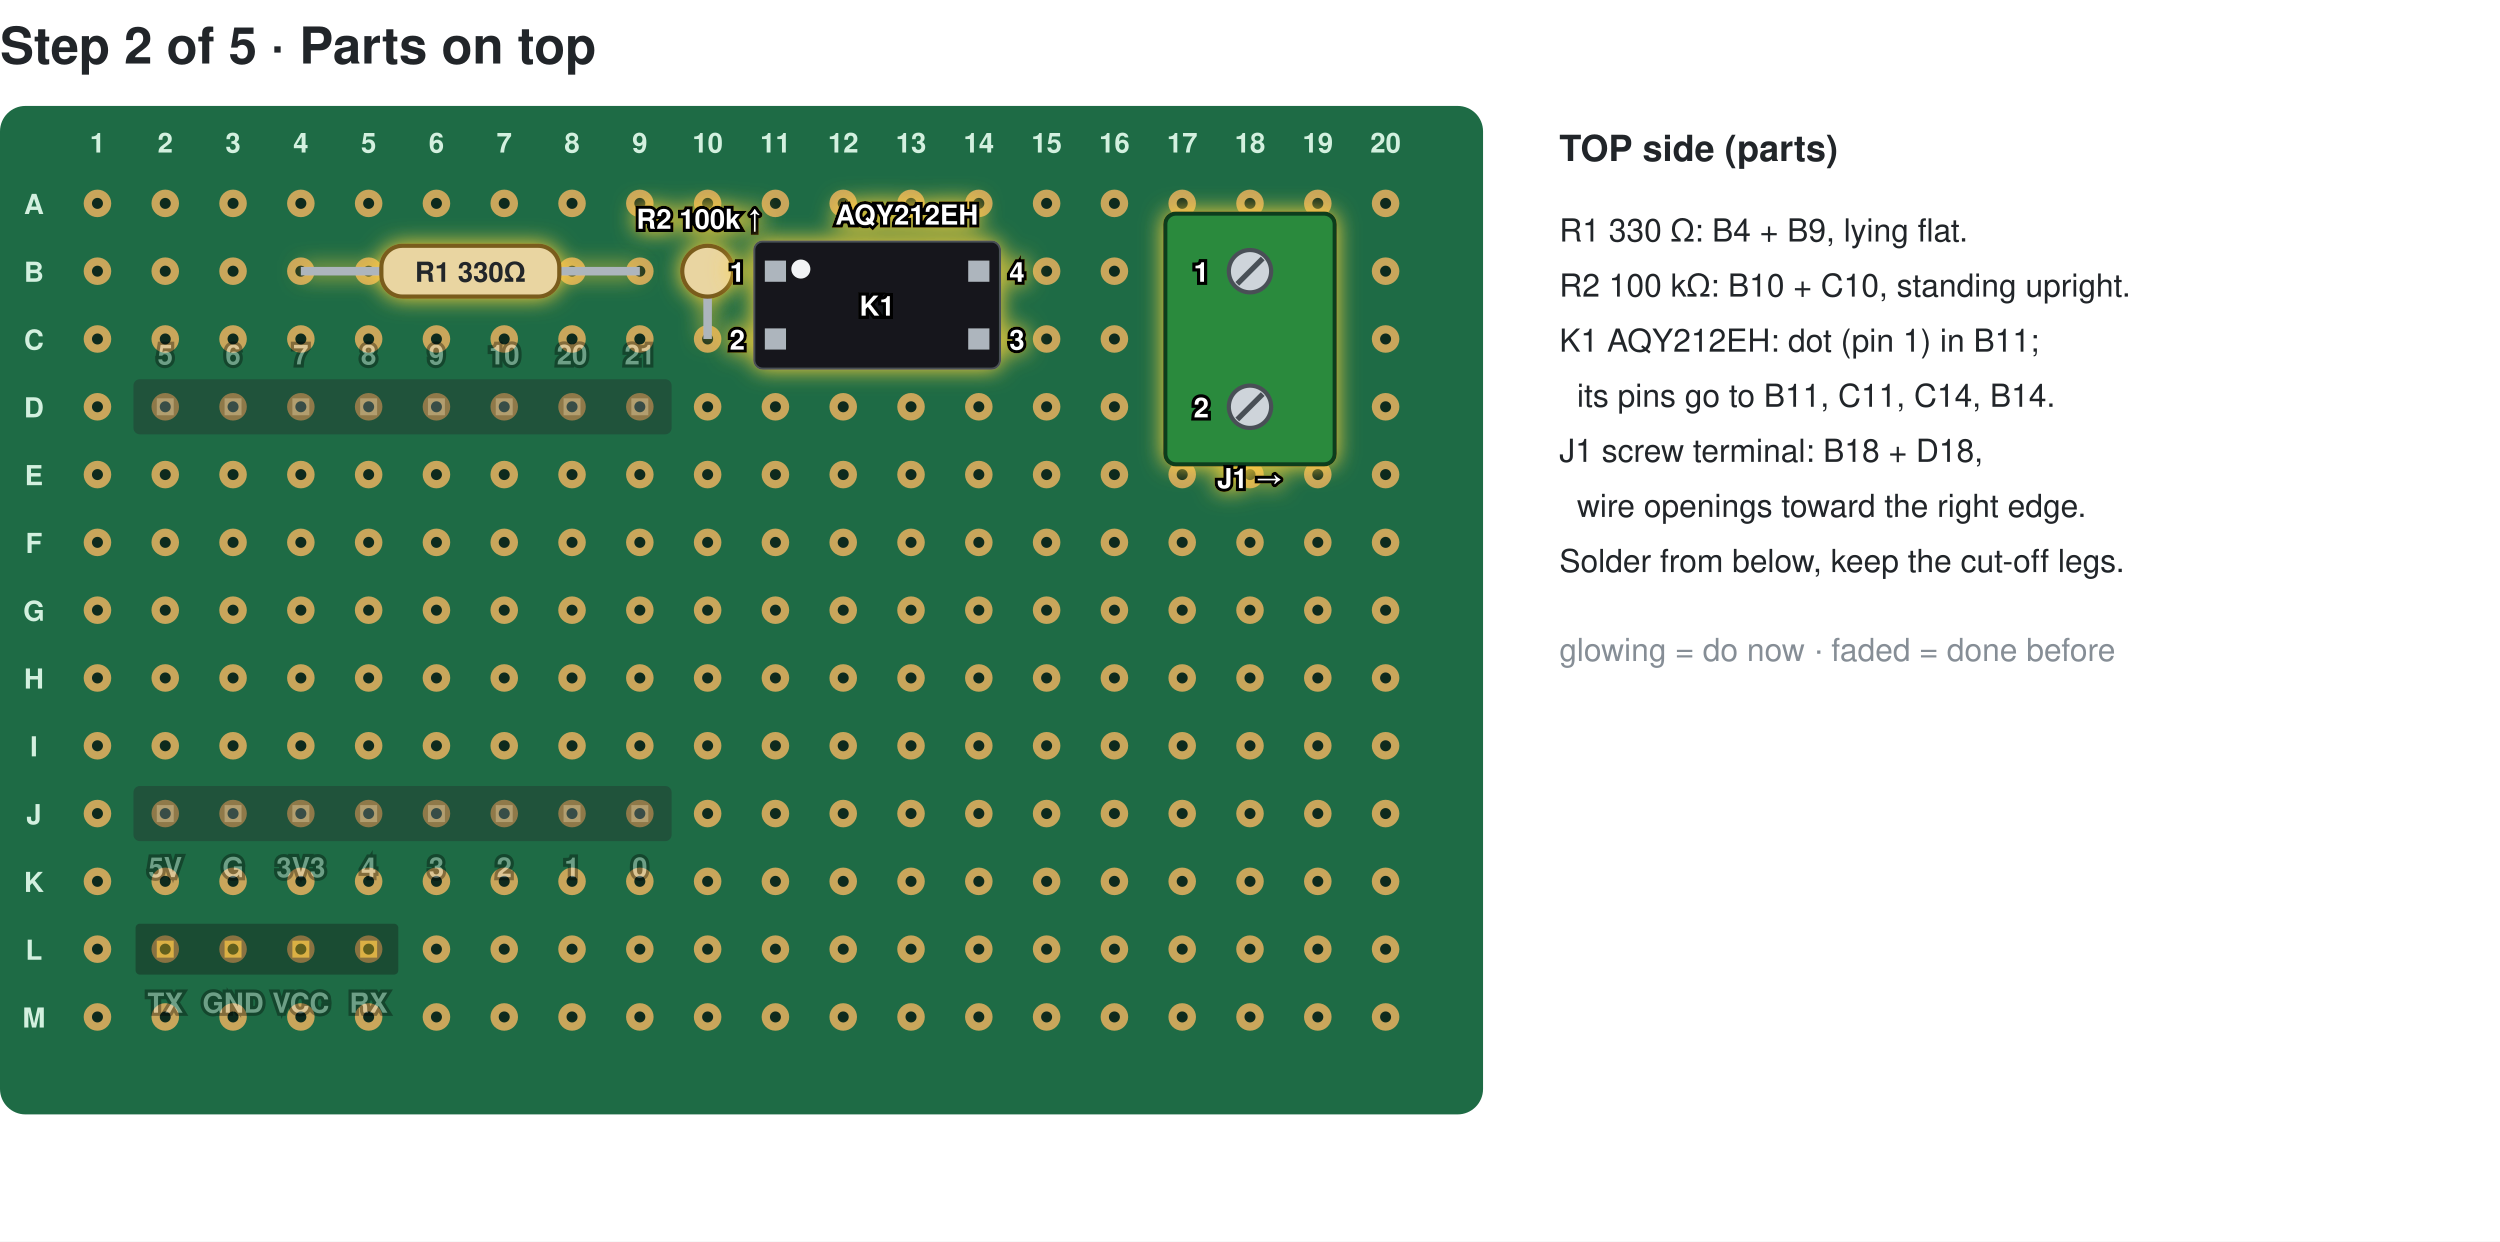
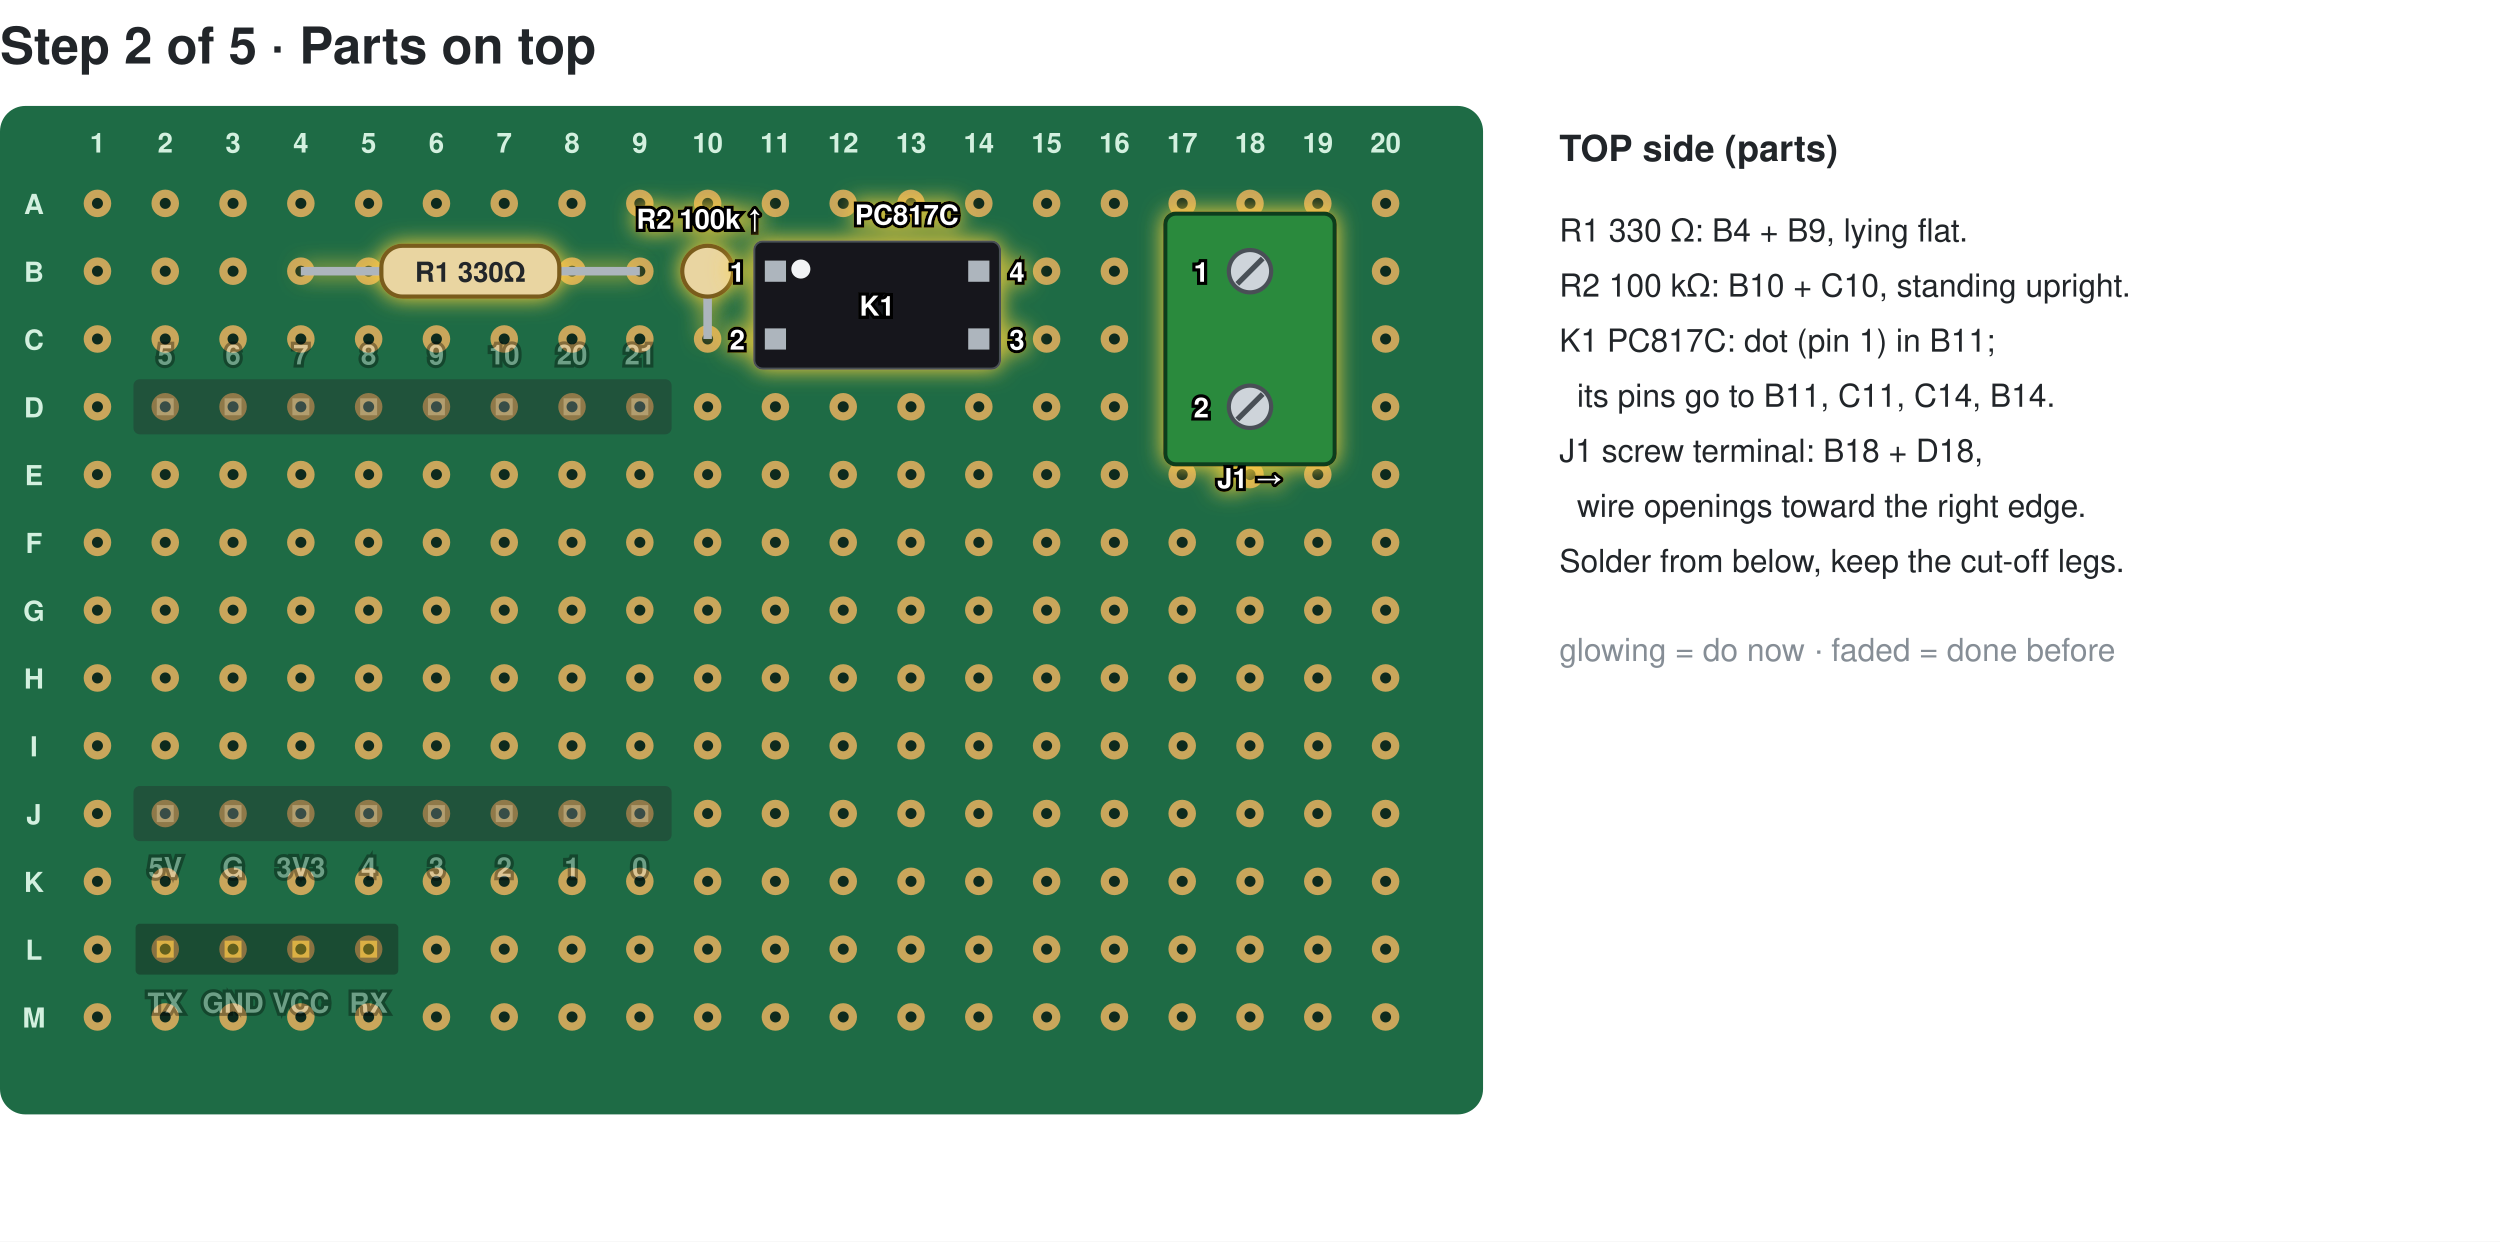
<svg xmlns="http://www.w3.org/2000/svg" viewBox="0 0 1180 586" width="1180" height="586">
  <style>
text{font-family:-apple-system,"Segoe UI",Helvetica,Arial,sans-serif}
.pcb{fill:#1e6b45}.pad{fill:#c9a65b}.hole{fill:#0e2a1d}
.axis{font-size:13px;fill:#d3f0df;text-anchor:middle;font-weight:600}
.cap{font-size:17px;fill:#212529;font-weight:700}
.body{font-size:15px;fill:#212529}
.mono{font-family:Menlo,Consolas,monospace;font-size:14px;fill:#212529}
.h1{font-size:24px;font-weight:800;fill:#212529}
.lab{font-size:13px;font-weight:700;fill:#fff;text-anchor:middle;paint-order:stroke;stroke:#000;stroke-width:3px}
.labd{font-size:13px;font-weight:700;fill:#212529;text-anchor:middle}
.pinl{font-size:12px;font-weight:700;fill:#fff;text-anchor:middle;paint-order:stroke;stroke:#000;stroke-width:3px}
.new{filter:drop-shadow(0 0 5px #ffd43b)}
</style>
  <rect width="100%" height="100%" fill="#fff" />
  <text x="0" y="30" class="h1">Step 2 of 5 · Parts on top</text>
  <text x="736" y="76" class="cap">TOP side (parts)</text>
  <text x="736" y="114" class="body" xml:space="preserve">R1 330 Ω: B4 + B9, lying flat.</text>
  <text x="736" y="140" class="body" xml:space="preserve">R2 100 kΩ: B10 + C10, standing upright.</text>
-   <text x="736" y="166" class="body" xml:space="preserve">K1 AQY212EH: dot (pin 1) in B11;</text>
+   <text x="736" y="166" class="body" xml:space="preserve">K1 PC817C: dot (pin 1) in B11;</text>
  <text x="736" y="192" class="body" xml:space="preserve">  its pins go to B11, C11, C14, B14.</text>
  <text x="736" y="218" class="body" xml:space="preserve">J1 screw terminal: B18 + D18,</text>
  <text x="736" y="244" class="body" xml:space="preserve">  wire openings toward the right edge.</text>
  <text x="736" y="270" class="body" xml:space="preserve">Solder from below, keep the cut-off legs.</text>
  <text x="736" y="312" class="body" style="fill:#868e96">glowing = do now · faded = done before</text>
  <rect x="0" y="50" width="700" height="476" rx="12" class="pcb" />
  <text x="46" y="72" class="axis">1</text>
  <text x="78" y="72" class="axis">2</text>
  <text x="110" y="72" class="axis">3</text>
  <text x="142" y="72" class="axis">4</text>
  <text x="174" y="72" class="axis">5</text>
  <text x="206" y="72" class="axis">6</text>
  <text x="238" y="72" class="axis">7</text>
  <text x="270" y="72" class="axis">8</text>
  <text x="302" y="72" class="axis">9</text>
  <text x="334" y="72" class="axis">10</text>
  <text x="366" y="72" class="axis">11</text>
  <text x="398" y="72" class="axis">12</text>
  <text x="430" y="72" class="axis">13</text>
  <text x="462" y="72" class="axis">14</text>
  <text x="494" y="72" class="axis">15</text>
  <text x="526" y="72" class="axis">16</text>
  <text x="558" y="72" class="axis">17</text>
  <text x="590" y="72" class="axis">18</text>
  <text x="622" y="72" class="axis">19</text>
  <text x="654" y="72" class="axis">20</text>
  <text x="16" y="101" class="axis">A</text>
  <circle cx="46" cy="96" r="6.5" class="pad" />
  <circle cx="46" cy="96" r="2.6" class="hole" />
  <circle cx="78" cy="96" r="6.5" class="pad" />
  <circle cx="78" cy="96" r="2.6" class="hole" />
  <circle cx="110" cy="96" r="6.5" class="pad" />
  <circle cx="110" cy="96" r="2.6" class="hole" />
  <circle cx="142" cy="96" r="6.5" class="pad" />
  <circle cx="142" cy="96" r="2.6" class="hole" />
  <circle cx="174" cy="96" r="6.5" class="pad" />
  <circle cx="174" cy="96" r="2.6" class="hole" />
  <circle cx="206" cy="96" r="6.5" class="pad" />
  <circle cx="206" cy="96" r="2.6" class="hole" />
  <circle cx="238" cy="96" r="6.5" class="pad" />
  <circle cx="238" cy="96" r="2.6" class="hole" />
  <circle cx="270" cy="96" r="6.5" class="pad" />
  <circle cx="270" cy="96" r="2.6" class="hole" />
  <circle cx="302" cy="96" r="6.5" class="pad" />
  <circle cx="302" cy="96" r="2.6" class="hole" />
  <circle cx="334" cy="96" r="6.5" class="pad" />
  <circle cx="334" cy="96" r="2.6" class="hole" />
  <circle cx="366" cy="96" r="6.5" class="pad" />
  <circle cx="366" cy="96" r="2.6" class="hole" />
  <circle cx="398" cy="96" r="6.5" class="pad" />
  <circle cx="398" cy="96" r="2.6" class="hole" />
  <circle cx="430" cy="96" r="6.5" class="pad" />
  <circle cx="430" cy="96" r="2.6" class="hole" />
  <circle cx="462" cy="96" r="6.5" class="pad" />
  <circle cx="462" cy="96" r="2.6" class="hole" />
  <circle cx="494" cy="96" r="6.5" class="pad" />
  <circle cx="494" cy="96" r="2.6" class="hole" />
  <circle cx="526" cy="96" r="6.5" class="pad" />
  <circle cx="526" cy="96" r="2.6" class="hole" />
  <circle cx="558" cy="96" r="6.5" class="pad" />
  <circle cx="558" cy="96" r="2.6" class="hole" />
  <circle cx="590" cy="96" r="6.5" class="pad" />
  <circle cx="590" cy="96" r="2.6" class="hole" />
  <circle cx="622" cy="96" r="6.5" class="pad" />
  <circle cx="622" cy="96" r="2.6" class="hole" />
  <circle cx="654" cy="96" r="6.5" class="pad" />
  <circle cx="654" cy="96" r="2.6" class="hole" />
  <text x="16" y="133" class="axis">B</text>
  <circle cx="46" cy="128" r="6.5" class="pad" />
  <circle cx="46" cy="128" r="2.6" class="hole" />
  <circle cx="78" cy="128" r="6.5" class="pad" />
  <circle cx="78" cy="128" r="2.6" class="hole" />
  <circle cx="110" cy="128" r="6.5" class="pad" />
  <circle cx="110" cy="128" r="2.6" class="hole" />
  <circle cx="142" cy="128" r="6.5" class="pad" />
  <circle cx="142" cy="128" r="2.6" class="hole" />
  <circle cx="174" cy="128" r="6.5" class="pad" />
  <circle cx="174" cy="128" r="2.6" class="hole" />
  <circle cx="206" cy="128" r="6.5" class="pad" />
  <circle cx="206" cy="128" r="2.6" class="hole" />
  <circle cx="238" cy="128" r="6.5" class="pad" />
  <circle cx="238" cy="128" r="2.6" class="hole" />
  <circle cx="270" cy="128" r="6.5" class="pad" />
  <circle cx="270" cy="128" r="2.6" class="hole" />
  <circle cx="302" cy="128" r="6.5" class="pad" />
  <circle cx="302" cy="128" r="2.6" class="hole" />
  <circle cx="334" cy="128" r="6.5" class="pad" />
  <circle cx="334" cy="128" r="2.6" class="hole" />
  <circle cx="366" cy="128" r="6.5" class="pad" />
  <circle cx="366" cy="128" r="2.6" class="hole" />
  <circle cx="398" cy="128" r="6.5" class="pad" />
  <circle cx="398" cy="128" r="2.6" class="hole" />
  <circle cx="430" cy="128" r="6.5" class="pad" />
  <circle cx="430" cy="128" r="2.6" class="hole" />
  <circle cx="462" cy="128" r="6.5" class="pad" />
  <circle cx="462" cy="128" r="2.6" class="hole" />
  <circle cx="494" cy="128" r="6.5" class="pad" />
  <circle cx="494" cy="128" r="2.6" class="hole" />
  <circle cx="526" cy="128" r="6.5" class="pad" />
  <circle cx="526" cy="128" r="2.6" class="hole" />
  <circle cx="558" cy="128" r="6.5" class="pad" />
  <circle cx="558" cy="128" r="2.6" class="hole" />
  <circle cx="590" cy="128" r="6.5" class="pad" />
  <circle cx="590" cy="128" r="2.6" class="hole" />
  <circle cx="622" cy="128" r="6.5" class="pad" />
  <circle cx="622" cy="128" r="2.6" class="hole" />
  <circle cx="654" cy="128" r="6.5" class="pad" />
  <circle cx="654" cy="128" r="2.6" class="hole" />
  <text x="16" y="165" class="axis">C</text>
  <circle cx="46" cy="160" r="6.5" class="pad" />
  <circle cx="46" cy="160" r="2.6" class="hole" />
  <circle cx="78" cy="160" r="6.5" class="pad" />
  <circle cx="78" cy="160" r="2.6" class="hole" />
  <circle cx="110" cy="160" r="6.5" class="pad" />
  <circle cx="110" cy="160" r="2.6" class="hole" />
  <circle cx="142" cy="160" r="6.5" class="pad" />
  <circle cx="142" cy="160" r="2.6" class="hole" />
  <circle cx="174" cy="160" r="6.5" class="pad" />
  <circle cx="174" cy="160" r="2.6" class="hole" />
  <circle cx="206" cy="160" r="6.5" class="pad" />
  <circle cx="206" cy="160" r="2.6" class="hole" />
  <circle cx="238" cy="160" r="6.5" class="pad" />
  <circle cx="238" cy="160" r="2.6" class="hole" />
  <circle cx="270" cy="160" r="6.5" class="pad" />
  <circle cx="270" cy="160" r="2.6" class="hole" />
  <circle cx="302" cy="160" r="6.5" class="pad" />
  <circle cx="302" cy="160" r="2.6" class="hole" />
  <circle cx="334" cy="160" r="6.5" class="pad" />
  <circle cx="334" cy="160" r="2.6" class="hole" />
  <circle cx="366" cy="160" r="6.5" class="pad" />
  <circle cx="366" cy="160" r="2.6" class="hole" />
  <circle cx="398" cy="160" r="6.5" class="pad" />
  <circle cx="398" cy="160" r="2.6" class="hole" />
  <circle cx="430" cy="160" r="6.5" class="pad" />
  <circle cx="430" cy="160" r="2.6" class="hole" />
  <circle cx="462" cy="160" r="6.5" class="pad" />
  <circle cx="462" cy="160" r="2.6" class="hole" />
  <circle cx="494" cy="160" r="6.5" class="pad" />
  <circle cx="494" cy="160" r="2.6" class="hole" />
  <circle cx="526" cy="160" r="6.5" class="pad" />
  <circle cx="526" cy="160" r="2.6" class="hole" />
  <circle cx="558" cy="160" r="6.5" class="pad" />
  <circle cx="558" cy="160" r="2.6" class="hole" />
  <circle cx="590" cy="160" r="6.5" class="pad" />
  <circle cx="590" cy="160" r="2.6" class="hole" />
  <circle cx="622" cy="160" r="6.5" class="pad" />
  <circle cx="622" cy="160" r="2.6" class="hole" />
  <circle cx="654" cy="160" r="6.5" class="pad" />
  <circle cx="654" cy="160" r="2.6" class="hole" />
  <text x="16" y="197" class="axis">D</text>
  <circle cx="46" cy="192" r="6.5" class="pad" />
  <circle cx="46" cy="192" r="2.6" class="hole" />
  <circle cx="78" cy="192" r="6.5" class="pad" />
  <circle cx="78" cy="192" r="2.6" class="hole" />
  <circle cx="110" cy="192" r="6.5" class="pad" />
  <circle cx="110" cy="192" r="2.6" class="hole" />
  <circle cx="142" cy="192" r="6.5" class="pad" />
  <circle cx="142" cy="192" r="2.6" class="hole" />
  <circle cx="174" cy="192" r="6.5" class="pad" />
  <circle cx="174" cy="192" r="2.6" class="hole" />
  <circle cx="206" cy="192" r="6.5" class="pad" />
  <circle cx="206" cy="192" r="2.6" class="hole" />
  <circle cx="238" cy="192" r="6.5" class="pad" />
  <circle cx="238" cy="192" r="2.6" class="hole" />
  <circle cx="270" cy="192" r="6.5" class="pad" />
  <circle cx="270" cy="192" r="2.6" class="hole" />
  <circle cx="302" cy="192" r="6.5" class="pad" />
  <circle cx="302" cy="192" r="2.6" class="hole" />
  <circle cx="334" cy="192" r="6.5" class="pad" />
  <circle cx="334" cy="192" r="2.6" class="hole" />
  <circle cx="366" cy="192" r="6.5" class="pad" />
  <circle cx="366" cy="192" r="2.6" class="hole" />
  <circle cx="398" cy="192" r="6.5" class="pad" />
  <circle cx="398" cy="192" r="2.6" class="hole" />
  <circle cx="430" cy="192" r="6.5" class="pad" />
  <circle cx="430" cy="192" r="2.6" class="hole" />
  <circle cx="462" cy="192" r="6.5" class="pad" />
  <circle cx="462" cy="192" r="2.6" class="hole" />
  <circle cx="494" cy="192" r="6.5" class="pad" />
  <circle cx="494" cy="192" r="2.6" class="hole" />
  <circle cx="526" cy="192" r="6.5" class="pad" />
  <circle cx="526" cy="192" r="2.6" class="hole" />
  <circle cx="558" cy="192" r="6.5" class="pad" />
  <circle cx="558" cy="192" r="2.6" class="hole" />
  <circle cx="590" cy="192" r="6.5" class="pad" />
  <circle cx="590" cy="192" r="2.6" class="hole" />
  <circle cx="622" cy="192" r="6.5" class="pad" />
  <circle cx="622" cy="192" r="2.6" class="hole" />
  <circle cx="654" cy="192" r="6.5" class="pad" />
  <circle cx="654" cy="192" r="2.6" class="hole" />
  <text x="16" y="229" class="axis">E</text>
  <circle cx="46" cy="224" r="6.5" class="pad" />
  <circle cx="46" cy="224" r="2.6" class="hole" />
  <circle cx="78" cy="224" r="6.5" class="pad" />
  <circle cx="78" cy="224" r="2.6" class="hole" />
  <circle cx="110" cy="224" r="6.5" class="pad" />
  <circle cx="110" cy="224" r="2.6" class="hole" />
  <circle cx="142" cy="224" r="6.5" class="pad" />
  <circle cx="142" cy="224" r="2.6" class="hole" />
  <circle cx="174" cy="224" r="6.5" class="pad" />
  <circle cx="174" cy="224" r="2.6" class="hole" />
  <circle cx="206" cy="224" r="6.5" class="pad" />
  <circle cx="206" cy="224" r="2.6" class="hole" />
  <circle cx="238" cy="224" r="6.5" class="pad" />
  <circle cx="238" cy="224" r="2.6" class="hole" />
  <circle cx="270" cy="224" r="6.5" class="pad" />
  <circle cx="270" cy="224" r="2.6" class="hole" />
  <circle cx="302" cy="224" r="6.5" class="pad" />
  <circle cx="302" cy="224" r="2.6" class="hole" />
  <circle cx="334" cy="224" r="6.5" class="pad" />
  <circle cx="334" cy="224" r="2.6" class="hole" />
  <circle cx="366" cy="224" r="6.5" class="pad" />
  <circle cx="366" cy="224" r="2.6" class="hole" />
  <circle cx="398" cy="224" r="6.5" class="pad" />
  <circle cx="398" cy="224" r="2.6" class="hole" />
  <circle cx="430" cy="224" r="6.5" class="pad" />
  <circle cx="430" cy="224" r="2.6" class="hole" />
  <circle cx="462" cy="224" r="6.5" class="pad" />
  <circle cx="462" cy="224" r="2.6" class="hole" />
  <circle cx="494" cy="224" r="6.5" class="pad" />
  <circle cx="494" cy="224" r="2.6" class="hole" />
  <circle cx="526" cy="224" r="6.5" class="pad" />
  <circle cx="526" cy="224" r="2.6" class="hole" />
  <circle cx="558" cy="224" r="6.5" class="pad" />
  <circle cx="558" cy="224" r="2.6" class="hole" />
  <circle cx="590" cy="224" r="6.5" class="pad" />
  <circle cx="590" cy="224" r="2.6" class="hole" />
  <circle cx="622" cy="224" r="6.5" class="pad" />
  <circle cx="622" cy="224" r="2.6" class="hole" />
  <circle cx="654" cy="224" r="6.5" class="pad" />
  <circle cx="654" cy="224" r="2.6" class="hole" />
  <text x="16" y="261" class="axis">F</text>
  <circle cx="46" cy="256" r="6.5" class="pad" />
  <circle cx="46" cy="256" r="2.6" class="hole" />
  <circle cx="78" cy="256" r="6.5" class="pad" />
  <circle cx="78" cy="256" r="2.6" class="hole" />
  <circle cx="110" cy="256" r="6.5" class="pad" />
  <circle cx="110" cy="256" r="2.6" class="hole" />
  <circle cx="142" cy="256" r="6.5" class="pad" />
  <circle cx="142" cy="256" r="2.6" class="hole" />
  <circle cx="174" cy="256" r="6.5" class="pad" />
  <circle cx="174" cy="256" r="2.6" class="hole" />
  <circle cx="206" cy="256" r="6.5" class="pad" />
  <circle cx="206" cy="256" r="2.6" class="hole" />
  <circle cx="238" cy="256" r="6.5" class="pad" />
  <circle cx="238" cy="256" r="2.6" class="hole" />
  <circle cx="270" cy="256" r="6.5" class="pad" />
  <circle cx="270" cy="256" r="2.6" class="hole" />
  <circle cx="302" cy="256" r="6.5" class="pad" />
  <circle cx="302" cy="256" r="2.6" class="hole" />
  <circle cx="334" cy="256" r="6.5" class="pad" />
  <circle cx="334" cy="256" r="2.6" class="hole" />
  <circle cx="366" cy="256" r="6.5" class="pad" />
  <circle cx="366" cy="256" r="2.6" class="hole" />
  <circle cx="398" cy="256" r="6.5" class="pad" />
  <circle cx="398" cy="256" r="2.6" class="hole" />
  <circle cx="430" cy="256" r="6.5" class="pad" />
  <circle cx="430" cy="256" r="2.6" class="hole" />
  <circle cx="462" cy="256" r="6.5" class="pad" />
  <circle cx="462" cy="256" r="2.6" class="hole" />
  <circle cx="494" cy="256" r="6.5" class="pad" />
  <circle cx="494" cy="256" r="2.6" class="hole" />
  <circle cx="526" cy="256" r="6.5" class="pad" />
  <circle cx="526" cy="256" r="2.6" class="hole" />
  <circle cx="558" cy="256" r="6.5" class="pad" />
  <circle cx="558" cy="256" r="2.6" class="hole" />
  <circle cx="590" cy="256" r="6.5" class="pad" />
  <circle cx="590" cy="256" r="2.6" class="hole" />
  <circle cx="622" cy="256" r="6.5" class="pad" />
  <circle cx="622" cy="256" r="2.6" class="hole" />
  <circle cx="654" cy="256" r="6.5" class="pad" />
  <circle cx="654" cy="256" r="2.6" class="hole" />
  <text x="16" y="293" class="axis">G</text>
  <circle cx="46" cy="288" r="6.5" class="pad" />
  <circle cx="46" cy="288" r="2.6" class="hole" />
  <circle cx="78" cy="288" r="6.5" class="pad" />
  <circle cx="78" cy="288" r="2.6" class="hole" />
  <circle cx="110" cy="288" r="6.5" class="pad" />
  <circle cx="110" cy="288" r="2.6" class="hole" />
  <circle cx="142" cy="288" r="6.5" class="pad" />
  <circle cx="142" cy="288" r="2.6" class="hole" />
  <circle cx="174" cy="288" r="6.5" class="pad" />
  <circle cx="174" cy="288" r="2.6" class="hole" />
  <circle cx="206" cy="288" r="6.5" class="pad" />
  <circle cx="206" cy="288" r="2.6" class="hole" />
  <circle cx="238" cy="288" r="6.5" class="pad" />
  <circle cx="238" cy="288" r="2.6" class="hole" />
  <circle cx="270" cy="288" r="6.5" class="pad" />
  <circle cx="270" cy="288" r="2.6" class="hole" />
  <circle cx="302" cy="288" r="6.5" class="pad" />
  <circle cx="302" cy="288" r="2.6" class="hole" />
  <circle cx="334" cy="288" r="6.5" class="pad" />
  <circle cx="334" cy="288" r="2.6" class="hole" />
  <circle cx="366" cy="288" r="6.5" class="pad" />
  <circle cx="366" cy="288" r="2.6" class="hole" />
  <circle cx="398" cy="288" r="6.5" class="pad" />
  <circle cx="398" cy="288" r="2.6" class="hole" />
  <circle cx="430" cy="288" r="6.5" class="pad" />
  <circle cx="430" cy="288" r="2.6" class="hole" />
  <circle cx="462" cy="288" r="6.5" class="pad" />
  <circle cx="462" cy="288" r="2.6" class="hole" />
  <circle cx="494" cy="288" r="6.5" class="pad" />
  <circle cx="494" cy="288" r="2.6" class="hole" />
  <circle cx="526" cy="288" r="6.5" class="pad" />
  <circle cx="526" cy="288" r="2.6" class="hole" />
  <circle cx="558" cy="288" r="6.5" class="pad" />
  <circle cx="558" cy="288" r="2.6" class="hole" />
  <circle cx="590" cy="288" r="6.5" class="pad" />
  <circle cx="590" cy="288" r="2.6" class="hole" />
  <circle cx="622" cy="288" r="6.5" class="pad" />
  <circle cx="622" cy="288" r="2.6" class="hole" />
  <circle cx="654" cy="288" r="6.5" class="pad" />
  <circle cx="654" cy="288" r="2.6" class="hole" />
  <text x="16" y="325" class="axis">H</text>
  <circle cx="46" cy="320" r="6.5" class="pad" />
  <circle cx="46" cy="320" r="2.6" class="hole" />
  <circle cx="78" cy="320" r="6.5" class="pad" />
  <circle cx="78" cy="320" r="2.6" class="hole" />
  <circle cx="110" cy="320" r="6.5" class="pad" />
  <circle cx="110" cy="320" r="2.6" class="hole" />
  <circle cx="142" cy="320" r="6.5" class="pad" />
  <circle cx="142" cy="320" r="2.6" class="hole" />
  <circle cx="174" cy="320" r="6.5" class="pad" />
  <circle cx="174" cy="320" r="2.6" class="hole" />
  <circle cx="206" cy="320" r="6.5" class="pad" />
  <circle cx="206" cy="320" r="2.6" class="hole" />
  <circle cx="238" cy="320" r="6.5" class="pad" />
  <circle cx="238" cy="320" r="2.6" class="hole" />
  <circle cx="270" cy="320" r="6.5" class="pad" />
  <circle cx="270" cy="320" r="2.6" class="hole" />
  <circle cx="302" cy="320" r="6.5" class="pad" />
  <circle cx="302" cy="320" r="2.6" class="hole" />
  <circle cx="334" cy="320" r="6.5" class="pad" />
  <circle cx="334" cy="320" r="2.6" class="hole" />
  <circle cx="366" cy="320" r="6.5" class="pad" />
  <circle cx="366" cy="320" r="2.6" class="hole" />
  <circle cx="398" cy="320" r="6.5" class="pad" />
  <circle cx="398" cy="320" r="2.6" class="hole" />
  <circle cx="430" cy="320" r="6.5" class="pad" />
  <circle cx="430" cy="320" r="2.6" class="hole" />
  <circle cx="462" cy="320" r="6.5" class="pad" />
  <circle cx="462" cy="320" r="2.6" class="hole" />
  <circle cx="494" cy="320" r="6.5" class="pad" />
  <circle cx="494" cy="320" r="2.6" class="hole" />
  <circle cx="526" cy="320" r="6.5" class="pad" />
  <circle cx="526" cy="320" r="2.6" class="hole" />
  <circle cx="558" cy="320" r="6.5" class="pad" />
  <circle cx="558" cy="320" r="2.6" class="hole" />
  <circle cx="590" cy="320" r="6.5" class="pad" />
  <circle cx="590" cy="320" r="2.6" class="hole" />
  <circle cx="622" cy="320" r="6.5" class="pad" />
  <circle cx="622" cy="320" r="2.6" class="hole" />
  <circle cx="654" cy="320" r="6.5" class="pad" />
  <circle cx="654" cy="320" r="2.6" class="hole" />
  <text x="16" y="357" class="axis">I</text>
  <circle cx="46" cy="352" r="6.5" class="pad" />
  <circle cx="46" cy="352" r="2.6" class="hole" />
  <circle cx="78" cy="352" r="6.5" class="pad" />
  <circle cx="78" cy="352" r="2.6" class="hole" />
  <circle cx="110" cy="352" r="6.5" class="pad" />
  <circle cx="110" cy="352" r="2.6" class="hole" />
  <circle cx="142" cy="352" r="6.5" class="pad" />
  <circle cx="142" cy="352" r="2.6" class="hole" />
  <circle cx="174" cy="352" r="6.5" class="pad" />
  <circle cx="174" cy="352" r="2.6" class="hole" />
  <circle cx="206" cy="352" r="6.5" class="pad" />
  <circle cx="206" cy="352" r="2.6" class="hole" />
  <circle cx="238" cy="352" r="6.5" class="pad" />
  <circle cx="238" cy="352" r="2.6" class="hole" />
  <circle cx="270" cy="352" r="6.5" class="pad" />
  <circle cx="270" cy="352" r="2.6" class="hole" />
  <circle cx="302" cy="352" r="6.5" class="pad" />
  <circle cx="302" cy="352" r="2.6" class="hole" />
  <circle cx="334" cy="352" r="6.5" class="pad" />
  <circle cx="334" cy="352" r="2.6" class="hole" />
  <circle cx="366" cy="352" r="6.5" class="pad" />
  <circle cx="366" cy="352" r="2.6" class="hole" />
  <circle cx="398" cy="352" r="6.5" class="pad" />
  <circle cx="398" cy="352" r="2.6" class="hole" />
  <circle cx="430" cy="352" r="6.5" class="pad" />
  <circle cx="430" cy="352" r="2.6" class="hole" />
  <circle cx="462" cy="352" r="6.5" class="pad" />
  <circle cx="462" cy="352" r="2.6" class="hole" />
  <circle cx="494" cy="352" r="6.5" class="pad" />
  <circle cx="494" cy="352" r="2.6" class="hole" />
  <circle cx="526" cy="352" r="6.5" class="pad" />
  <circle cx="526" cy="352" r="2.6" class="hole" />
  <circle cx="558" cy="352" r="6.5" class="pad" />
  <circle cx="558" cy="352" r="2.6" class="hole" />
  <circle cx="590" cy="352" r="6.5" class="pad" />
  <circle cx="590" cy="352" r="2.6" class="hole" />
  <circle cx="622" cy="352" r="6.5" class="pad" />
  <circle cx="622" cy="352" r="2.6" class="hole" />
  <circle cx="654" cy="352" r="6.5" class="pad" />
  <circle cx="654" cy="352" r="2.6" class="hole" />
  <text x="16" y="389" class="axis">J</text>
  <circle cx="46" cy="384" r="6.5" class="pad" />
  <circle cx="46" cy="384" r="2.6" class="hole" />
  <circle cx="78" cy="384" r="6.5" class="pad" />
  <circle cx="78" cy="384" r="2.6" class="hole" />
  <circle cx="110" cy="384" r="6.5" class="pad" />
  <circle cx="110" cy="384" r="2.6" class="hole" />
  <circle cx="142" cy="384" r="6.5" class="pad" />
  <circle cx="142" cy="384" r="2.6" class="hole" />
  <circle cx="174" cy="384" r="6.5" class="pad" />
  <circle cx="174" cy="384" r="2.6" class="hole" />
  <circle cx="206" cy="384" r="6.5" class="pad" />
  <circle cx="206" cy="384" r="2.6" class="hole" />
  <circle cx="238" cy="384" r="6.5" class="pad" />
  <circle cx="238" cy="384" r="2.6" class="hole" />
  <circle cx="270" cy="384" r="6.5" class="pad" />
  <circle cx="270" cy="384" r="2.6" class="hole" />
  <circle cx="302" cy="384" r="6.5" class="pad" />
  <circle cx="302" cy="384" r="2.6" class="hole" />
  <circle cx="334" cy="384" r="6.5" class="pad" />
  <circle cx="334" cy="384" r="2.6" class="hole" />
  <circle cx="366" cy="384" r="6.5" class="pad" />
  <circle cx="366" cy="384" r="2.6" class="hole" />
  <circle cx="398" cy="384" r="6.5" class="pad" />
  <circle cx="398" cy="384" r="2.6" class="hole" />
  <circle cx="430" cy="384" r="6.5" class="pad" />
  <circle cx="430" cy="384" r="2.6" class="hole" />
  <circle cx="462" cy="384" r="6.5" class="pad" />
  <circle cx="462" cy="384" r="2.6" class="hole" />
  <circle cx="494" cy="384" r="6.5" class="pad" />
  <circle cx="494" cy="384" r="2.6" class="hole" />
  <circle cx="526" cy="384" r="6.5" class="pad" />
  <circle cx="526" cy="384" r="2.6" class="hole" />
  <circle cx="558" cy="384" r="6.5" class="pad" />
  <circle cx="558" cy="384" r="2.6" class="hole" />
  <circle cx="590" cy="384" r="6.5" class="pad" />
  <circle cx="590" cy="384" r="2.6" class="hole" />
  <circle cx="622" cy="384" r="6.5" class="pad" />
  <circle cx="622" cy="384" r="2.6" class="hole" />
  <circle cx="654" cy="384" r="6.5" class="pad" />
  <circle cx="654" cy="384" r="2.6" class="hole" />
  <text x="16" y="421" class="axis">K</text>
  <circle cx="46" cy="416" r="6.5" class="pad" />
  <circle cx="46" cy="416" r="2.6" class="hole" />
  <circle cx="78" cy="416" r="6.5" class="pad" />
  <circle cx="78" cy="416" r="2.6" class="hole" />
  <circle cx="110" cy="416" r="6.5" class="pad" />
  <circle cx="110" cy="416" r="2.6" class="hole" />
  <circle cx="142" cy="416" r="6.5" class="pad" />
  <circle cx="142" cy="416" r="2.6" class="hole" />
  <circle cx="174" cy="416" r="6.5" class="pad" />
  <circle cx="174" cy="416" r="2.6" class="hole" />
  <circle cx="206" cy="416" r="6.5" class="pad" />
  <circle cx="206" cy="416" r="2.6" class="hole" />
  <circle cx="238" cy="416" r="6.5" class="pad" />
  <circle cx="238" cy="416" r="2.6" class="hole" />
  <circle cx="270" cy="416" r="6.5" class="pad" />
  <circle cx="270" cy="416" r="2.6" class="hole" />
  <circle cx="302" cy="416" r="6.5" class="pad" />
  <circle cx="302" cy="416" r="2.6" class="hole" />
  <circle cx="334" cy="416" r="6.5" class="pad" />
  <circle cx="334" cy="416" r="2.6" class="hole" />
  <circle cx="366" cy="416" r="6.5" class="pad" />
  <circle cx="366" cy="416" r="2.6" class="hole" />
  <circle cx="398" cy="416" r="6.5" class="pad" />
  <circle cx="398" cy="416" r="2.6" class="hole" />
  <circle cx="430" cy="416" r="6.5" class="pad" />
  <circle cx="430" cy="416" r="2.6" class="hole" />
  <circle cx="462" cy="416" r="6.5" class="pad" />
  <circle cx="462" cy="416" r="2.6" class="hole" />
  <circle cx="494" cy="416" r="6.5" class="pad" />
  <circle cx="494" cy="416" r="2.6" class="hole" />
  <circle cx="526" cy="416" r="6.5" class="pad" />
  <circle cx="526" cy="416" r="2.6" class="hole" />
  <circle cx="558" cy="416" r="6.5" class="pad" />
  <circle cx="558" cy="416" r="2.6" class="hole" />
  <circle cx="590" cy="416" r="6.5" class="pad" />
  <circle cx="590" cy="416" r="2.6" class="hole" />
  <circle cx="622" cy="416" r="6.5" class="pad" />
  <circle cx="622" cy="416" r="2.6" class="hole" />
  <circle cx="654" cy="416" r="6.5" class="pad" />
  <circle cx="654" cy="416" r="2.6" class="hole" />
  <text x="16" y="453" class="axis">L</text>
  <circle cx="46" cy="448" r="6.5" class="pad" />
  <circle cx="46" cy="448" r="2.6" class="hole" />
  <circle cx="78" cy="448" r="6.5" class="pad" />
  <circle cx="78" cy="448" r="2.6" class="hole" />
  <circle cx="110" cy="448" r="6.5" class="pad" />
  <circle cx="110" cy="448" r="2.6" class="hole" />
  <circle cx="142" cy="448" r="6.5" class="pad" />
  <circle cx="142" cy="448" r="2.6" class="hole" />
  <circle cx="174" cy="448" r="6.5" class="pad" />
  <circle cx="174" cy="448" r="2.6" class="hole" />
  <circle cx="206" cy="448" r="6.5" class="pad" />
  <circle cx="206" cy="448" r="2.6" class="hole" />
  <circle cx="238" cy="448" r="6.5" class="pad" />
  <circle cx="238" cy="448" r="2.6" class="hole" />
  <circle cx="270" cy="448" r="6.5" class="pad" />
  <circle cx="270" cy="448" r="2.6" class="hole" />
  <circle cx="302" cy="448" r="6.5" class="pad" />
  <circle cx="302" cy="448" r="2.6" class="hole" />
  <circle cx="334" cy="448" r="6.5" class="pad" />
  <circle cx="334" cy="448" r="2.6" class="hole" />
  <circle cx="366" cy="448" r="6.5" class="pad" />
  <circle cx="366" cy="448" r="2.6" class="hole" />
  <circle cx="398" cy="448" r="6.5" class="pad" />
  <circle cx="398" cy="448" r="2.6" class="hole" />
  <circle cx="430" cy="448" r="6.5" class="pad" />
  <circle cx="430" cy="448" r="2.6" class="hole" />
  <circle cx="462" cy="448" r="6.5" class="pad" />
  <circle cx="462" cy="448" r="2.6" class="hole" />
  <circle cx="494" cy="448" r="6.5" class="pad" />
  <circle cx="494" cy="448" r="2.6" class="hole" />
  <circle cx="526" cy="448" r="6.5" class="pad" />
  <circle cx="526" cy="448" r="2.6" class="hole" />
  <circle cx="558" cy="448" r="6.5" class="pad" />
  <circle cx="558" cy="448" r="2.6" class="hole" />
  <circle cx="590" cy="448" r="6.5" class="pad" />
  <circle cx="590" cy="448" r="2.6" class="hole" />
  <circle cx="622" cy="448" r="6.5" class="pad" />
  <circle cx="622" cy="448" r="2.6" class="hole" />
  <circle cx="654" cy="448" r="6.5" class="pad" />
  <circle cx="654" cy="448" r="2.6" class="hole" />
  <text x="16" y="485" class="axis">M</text>
  <circle cx="46" cy="480" r="6.5" class="pad" />
  <circle cx="46" cy="480" r="2.6" class="hole" />
  <circle cx="78" cy="480" r="6.5" class="pad" />
  <circle cx="78" cy="480" r="2.6" class="hole" />
  <circle cx="110" cy="480" r="6.5" class="pad" />
  <circle cx="110" cy="480" r="2.6" class="hole" />
  <circle cx="142" cy="480" r="6.5" class="pad" />
  <circle cx="142" cy="480" r="2.6" class="hole" />
  <circle cx="174" cy="480" r="6.5" class="pad" />
  <circle cx="174" cy="480" r="2.6" class="hole" />
  <circle cx="206" cy="480" r="6.5" class="pad" />
  <circle cx="206" cy="480" r="2.6" class="hole" />
  <circle cx="238" cy="480" r="6.5" class="pad" />
  <circle cx="238" cy="480" r="2.6" class="hole" />
  <circle cx="270" cy="480" r="6.5" class="pad" />
  <circle cx="270" cy="480" r="2.6" class="hole" />
  <circle cx="302" cy="480" r="6.5" class="pad" />
  <circle cx="302" cy="480" r="2.6" class="hole" />
  <circle cx="334" cy="480" r="6.5" class="pad" />
  <circle cx="334" cy="480" r="2.6" class="hole" />
  <circle cx="366" cy="480" r="6.5" class="pad" />
  <circle cx="366" cy="480" r="2.6" class="hole" />
  <circle cx="398" cy="480" r="6.5" class="pad" />
  <circle cx="398" cy="480" r="2.6" class="hole" />
  <circle cx="430" cy="480" r="6.5" class="pad" />
  <circle cx="430" cy="480" r="2.6" class="hole" />
  <circle cx="462" cy="480" r="6.5" class="pad" />
  <circle cx="462" cy="480" r="2.6" class="hole" />
  <circle cx="494" cy="480" r="6.5" class="pad" />
  <circle cx="494" cy="480" r="2.6" class="hole" />
  <circle cx="526" cy="480" r="6.5" class="pad" />
  <circle cx="526" cy="480" r="2.6" class="hole" />
  <circle cx="558" cy="480" r="6.5" class="pad" />
  <circle cx="558" cy="480" r="2.6" class="hole" />
  <circle cx="590" cy="480" r="6.5" class="pad" />
  <circle cx="590" cy="480" r="2.6" class="hole" />
  <circle cx="622" cy="480" r="6.5" class="pad" />
  <circle cx="622" cy="480" r="2.6" class="hole" />
  <circle cx="654" cy="480" r="6.5" class="pad" />
  <circle cx="654" cy="480" r="2.6" class="hole" />
  <g opacity="0.35">
    <rect x="63" y="179" width="254" height="26" rx="3" fill="#212529" />
    <rect x="74" y="188" width="8" height="8" fill="#868e96" />
    <text x="78" y="172" class="lab">5</text>
    <rect x="106" y="188" width="8" height="8" fill="#868e96" />
    <text x="110" y="172" class="lab">6</text>
    <rect x="138" y="188" width="8" height="8" fill="#868e96" />
    <text x="142" y="172" class="lab">7</text>
    <rect x="170" y="188" width="8" height="8" fill="#868e96" />
    <text x="174" y="172" class="lab">8</text>
    <rect x="202" y="188" width="8" height="8" fill="#868e96" />
    <text x="206" y="172" class="lab">9</text>
    <rect x="234" y="188" width="8" height="8" fill="#868e96" />
    <text x="238" y="172" class="lab">10</text>
    <rect x="266" y="188" width="8" height="8" fill="#868e96" />
    <text x="270" y="172" class="lab">20</text>
    <rect x="298" y="188" width="8" height="8" fill="#868e96" />
    <text x="302" y="172" class="lab">21</text>
  </g>
  <g opacity="0.35">
    <rect x="63" y="371" width="254" height="26" rx="3" fill="#212529" />
    <rect x="74" y="380" width="8" height="8" fill="#868e96" />
    <text x="78" y="414" class="lab">5V</text>
    <rect x="106" y="380" width="8" height="8" fill="#868e96" />
    <text x="110" y="414" class="lab">G</text>
    <rect x="138" y="380" width="8" height="8" fill="#868e96" />
    <text x="142" y="414" class="lab">3V3</text>
    <rect x="170" y="380" width="8" height="8" fill="#868e96" />
    <text x="174" y="414" class="lab">4</text>
    <rect x="202" y="380" width="8" height="8" fill="#868e96" />
    <text x="206" y="414" class="lab">3</text>
    <rect x="234" y="380" width="8" height="8" fill="#868e96" />
    <text x="238" y="414" class="lab">2</text>
    <rect x="266" y="380" width="8" height="8" fill="#868e96" />
    <text x="270" y="414" class="lab">1</text>
    <rect x="298" y="380" width="8" height="8" fill="#868e96" />
    <text x="302" y="414" class="lab">0</text>
  </g>
  <g opacity="0.35">
    <rect x="64" y="436" width="124" height="24" rx="2" fill="#111" />
    <rect x="74" y="444" width="8" height="8" fill="#fcc419" />
    <text x="78" y="478" class="lab">TX</text>
    <rect x="106" y="444" width="8" height="8" fill="#fcc419" />
    <text x="110" y="478" class="lab">GND</text>
    <rect x="138" y="444" width="8" height="8" fill="#fcc419" />
    <text x="142" y="478" class="lab">VCC</text>
    <rect x="170" y="444" width="8" height="8" fill="#fcc419" />
    <text x="174" y="478" class="lab">RX</text>
  </g>
  <g class="new">
    <line x1="142" y1="128" x2="302" y2="128" stroke="#adb5bd" stroke-width="4" />
    <rect x="180.0" y="116" width="84" height="24" rx="10" fill="#e9d5a1" stroke="#7a5c1e" stroke-width="2" />
    <text x="222.0" y="133" class="labd">R1 330Ω</text>
  </g>
  <g class="new">
    <line x1="334" y1="128" x2="334" y2="160" stroke="#adb5bd" stroke-width="4" />
    <circle cx="334" cy="128" r="12" fill="#e9d5a1" stroke="#7a5c1e" stroke-width="2" />
    <text x="330" y="108" class="lab">R2 100k ↑</text>
  </g>
  <g class="new">
    <rect x="356" y="114" width="116" height="60" rx="4" fill="#16181b" stroke="#495057" />
    <circle cx="378" cy="127" r="4.5" fill="#f1f3f5" />
    <text x="414.0" y="149.0" class="lab">K1</text>
    <rect x="361" y="123" width="10" height="10" fill="#adb5bd" />
    <text x="348" y="133" class="lab">1</text>
    <rect x="361" y="155" width="10" height="10" fill="#adb5bd" />
    <text x="348" y="165" class="lab">2</text>
    <rect x="457" y="155" width="10" height="10" fill="#adb5bd" />
    <text x="480" y="165" class="lab">3</text>
    <rect x="457" y="123" width="10" height="10" fill="#adb5bd" />
    <text x="480" y="133" class="lab">4</text>
-     <text x="428.0" y="106" class="lab">AQY212EH</text>
+     <text x="428.0" y="106" class="lab">PC817C</text>
  </g>
  <g class="new">
    <rect x="550.0" y="100.8" width="80.0" height="118.4" rx="5" fill="#2b8a3e" stroke="#0b3d1f" stroke-width="2" />
    <circle cx="590" cy="128" r="10" fill="#ced4da" stroke="#495057" stroke-width="2" />
    <line x1="584" y1="134" x2="596" y2="122" stroke="#495057" stroke-width="2.5" />
    <text x="567" y="133" class="lab">1</text>
    <circle cx="590" cy="192" r="10" fill="#ced4da" stroke="#495057" stroke-width="2" />
    <line x1="584" y1="198" x2="596" y2="186" stroke="#495057" stroke-width="2.5" />
    <text x="567" y="197" class="lab">2</text>
    <text x="590" y="230.4" class="lab">J1 →</text>
  </g>
</svg>
